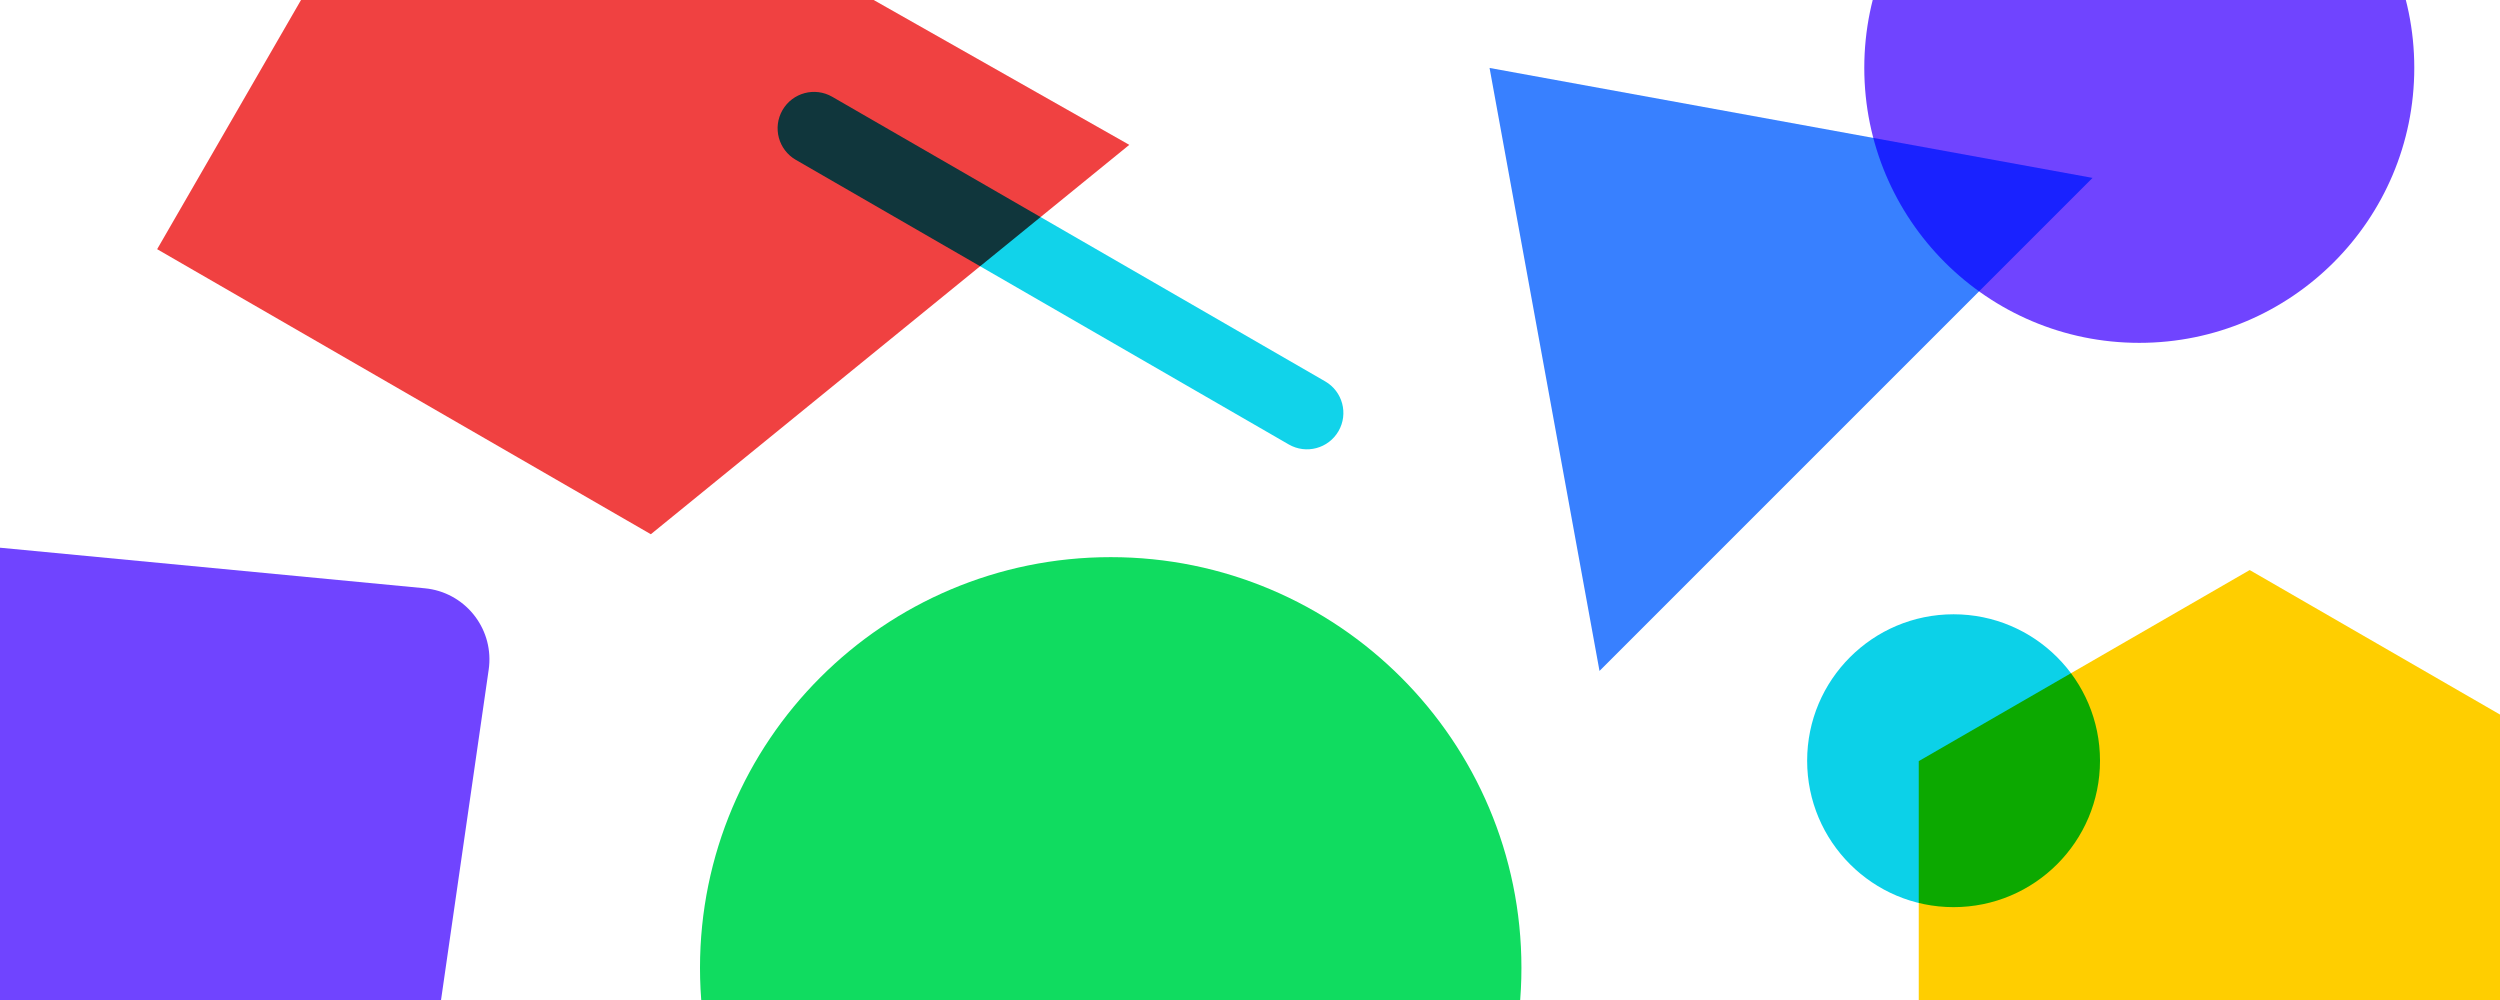
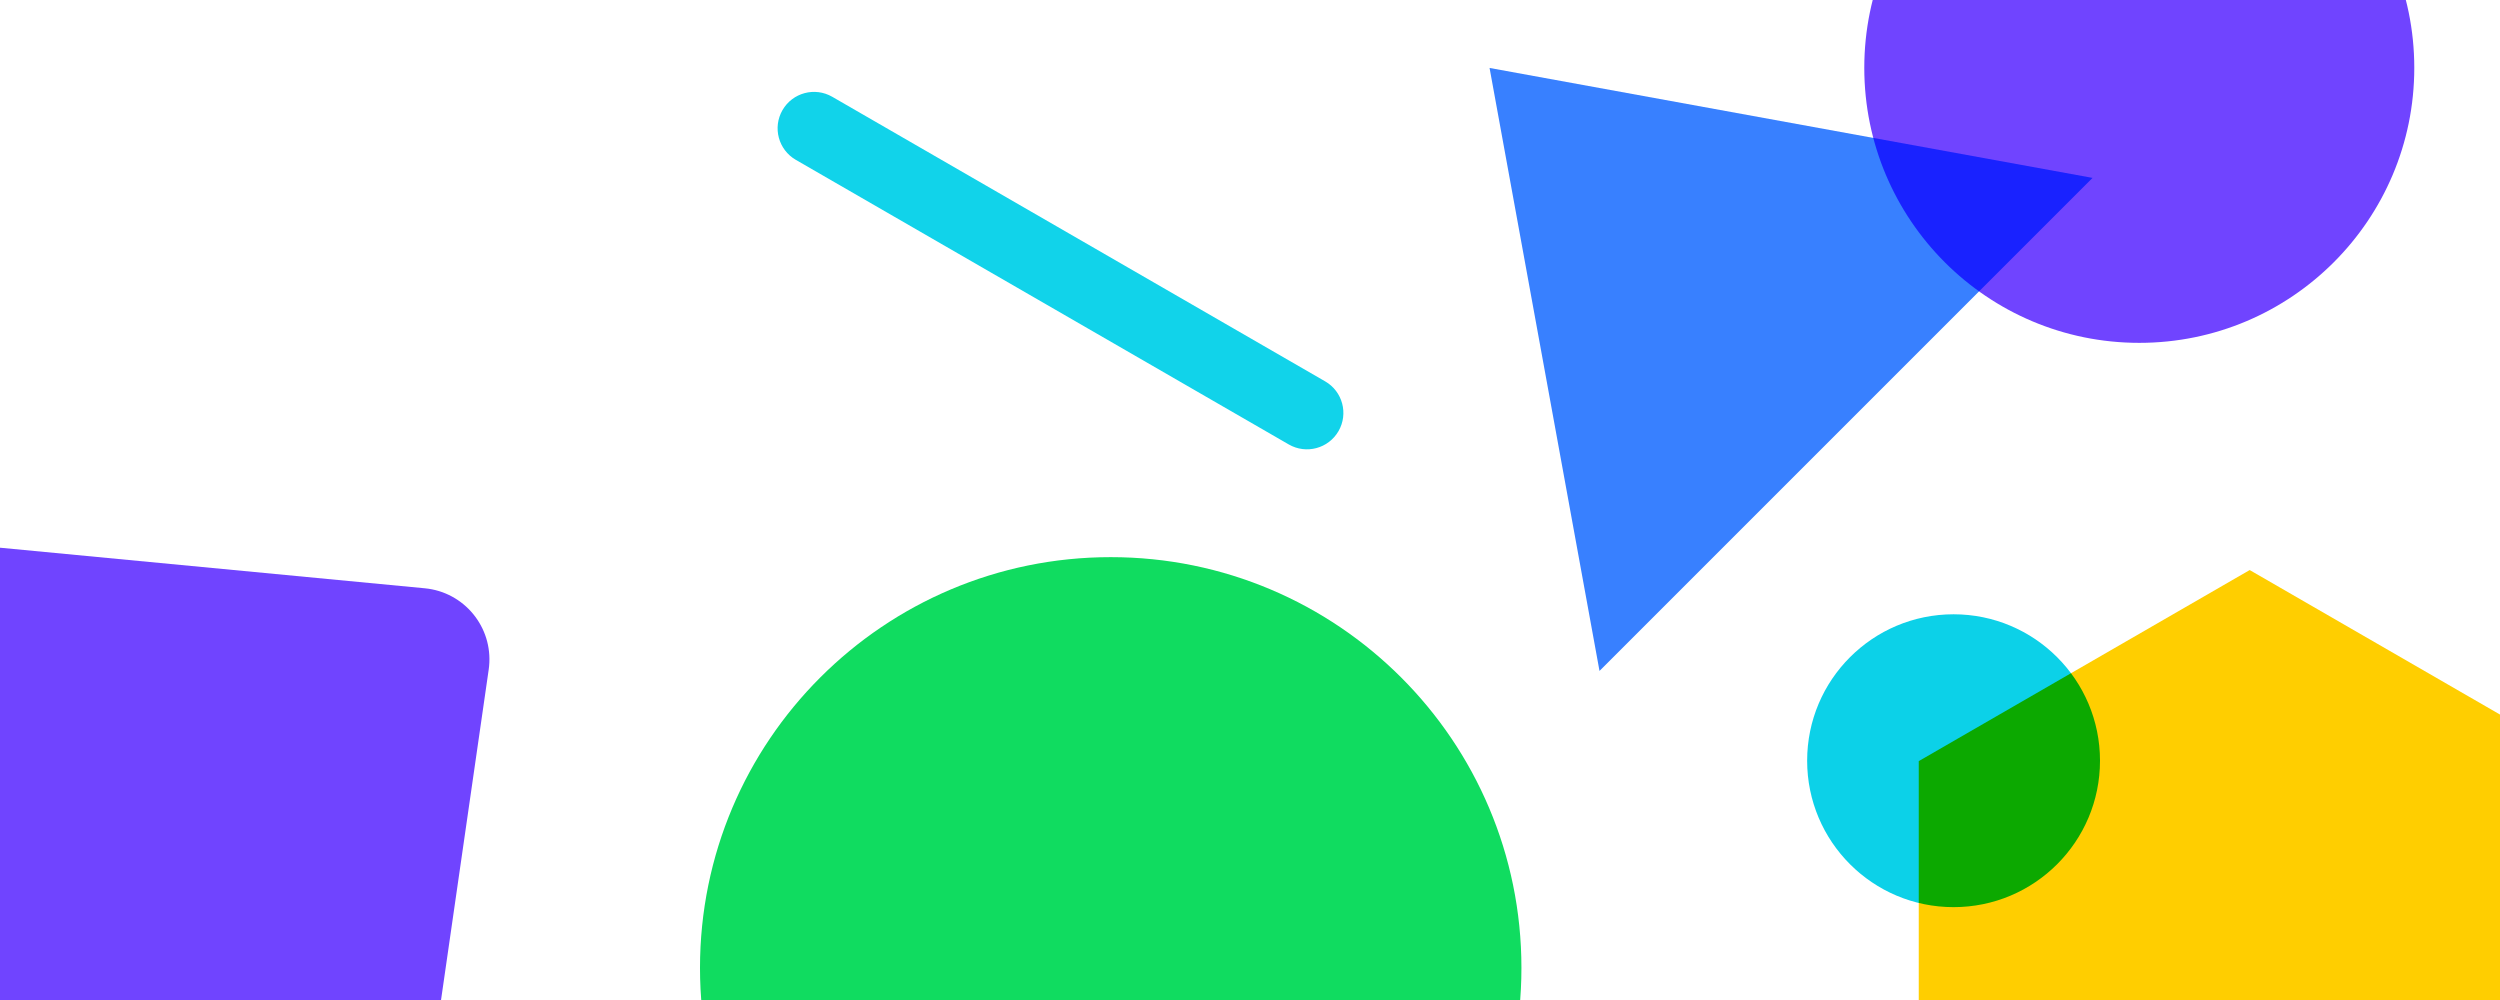
<svg xmlns="http://www.w3.org/2000/svg" width="350" height="140" style="background:#f6f7f9">
  <g fill="none" fill-rule="evenodd">
-     <path fill="#F04141" style="mix-blend-mode:multiply" d="M61.905-34.23l96.194 54.51-66.982 54.512L22 34.887z" />
+     <path fill="" style="mix-blend-mode:multiply" d="M61.905-34.23l96.194 54.51-66.982 54.512L22 34.887z" />
    <circle fill="#10DC60" style="mix-blend-mode:multiply" cx="155.5" cy="135.5" r="57.5" />
    <path fill="#3880FF" style="mix-blend-mode:multiply" d="M208.538 9.513l84.417 15.392L223.93 93.93z" />
    <path fill="#FFCE00" style="mix-blend-mode:multiply" d="M268.625 106.557l46.332-26.75 46.332 26.75v53.5l-46.332 26.75-46.332-26.75z" />
    <circle fill="#7044FF" style="mix-blend-mode:multiply" cx="299.5" cy="9.5" r="38.5" />
    <rect fill="#11D3EA" style="mix-blend-mode:multiply" transform="rotate(-60 148.47 37.886)" x="143.372" y="-7.056" width="10.196" height="89.884" rx="5.098" />
    <path d="M-25.389 74.253l84.86 8.107c5.498.525 9.53 5.407 9.004 10.905a10 10 0 0 1-.057.477l-12.36 85.671a10.002 10.002 0 0 1-11.634 8.42l-86.351-15.226c-5.44-.959-9.07-6.145-8.112-11.584l13.851-78.551a10 10 0 0 1 10.799-8.219z" fill="#7044FF" style="mix-blend-mode:multiply" />
    <circle fill="#0CD1E8" style="mix-blend-mode:multiply" cx="273.5" cy="106.5" r="20.5" />
  </g>
</svg>
